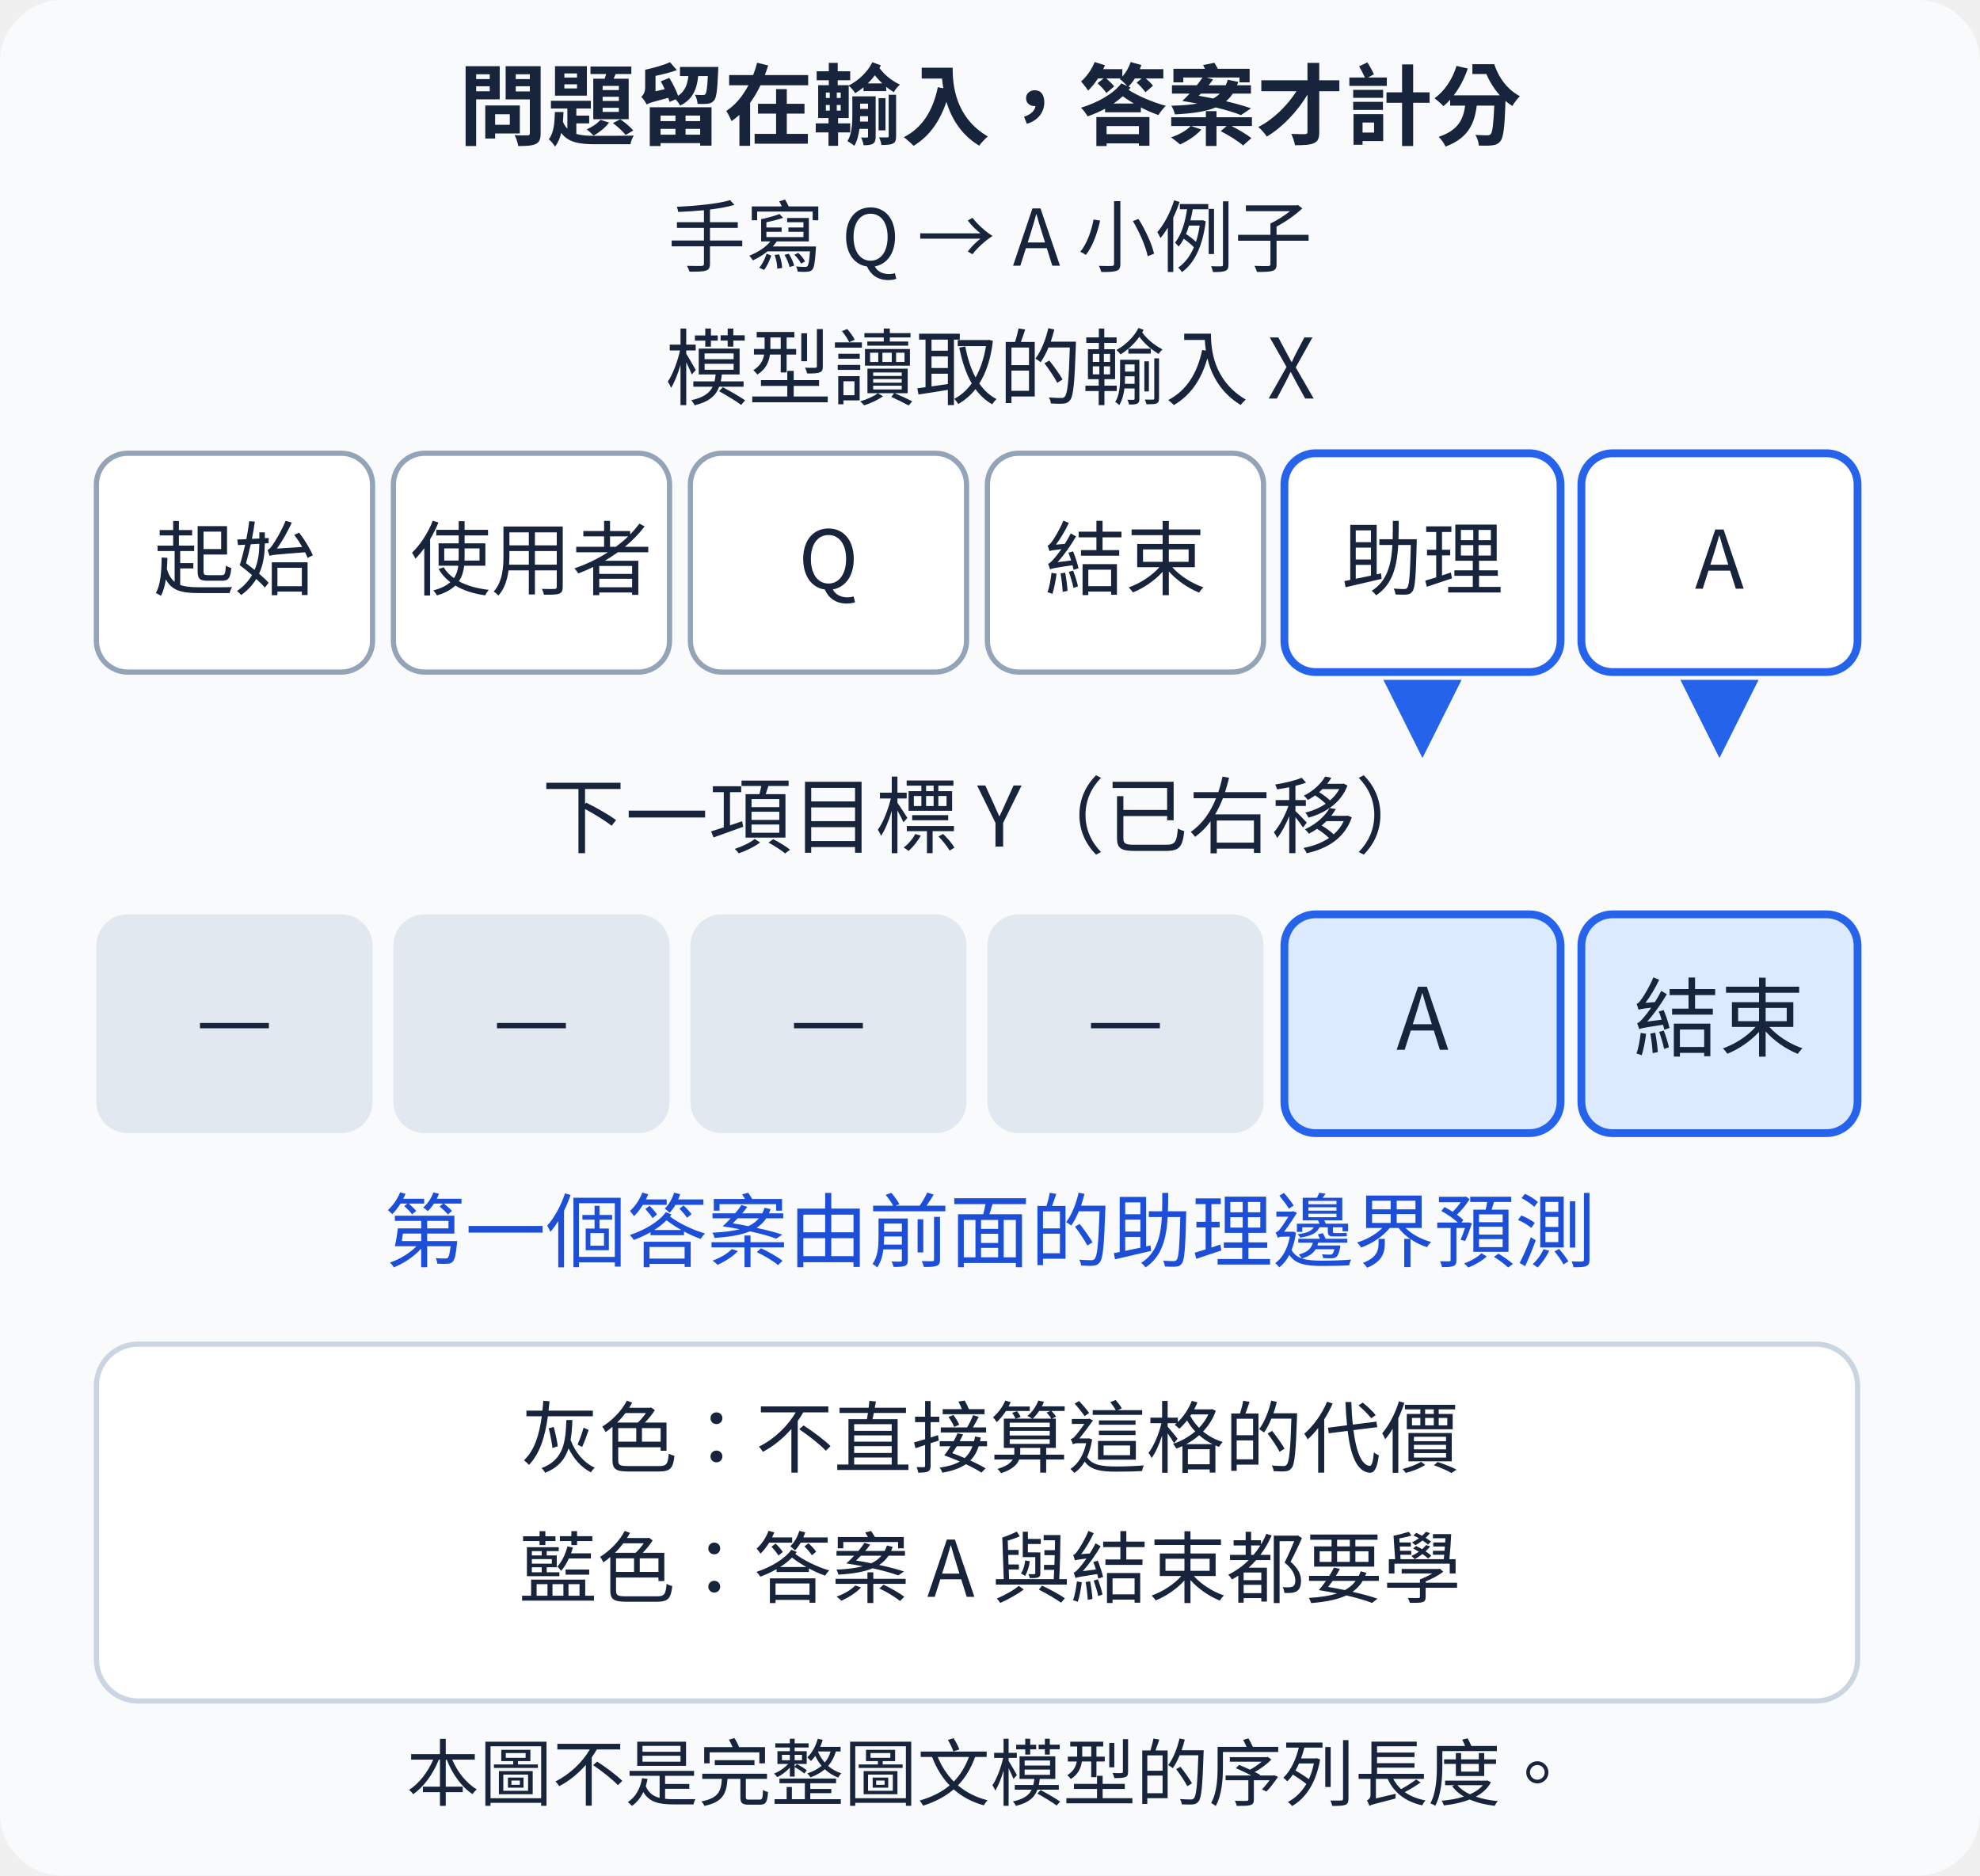
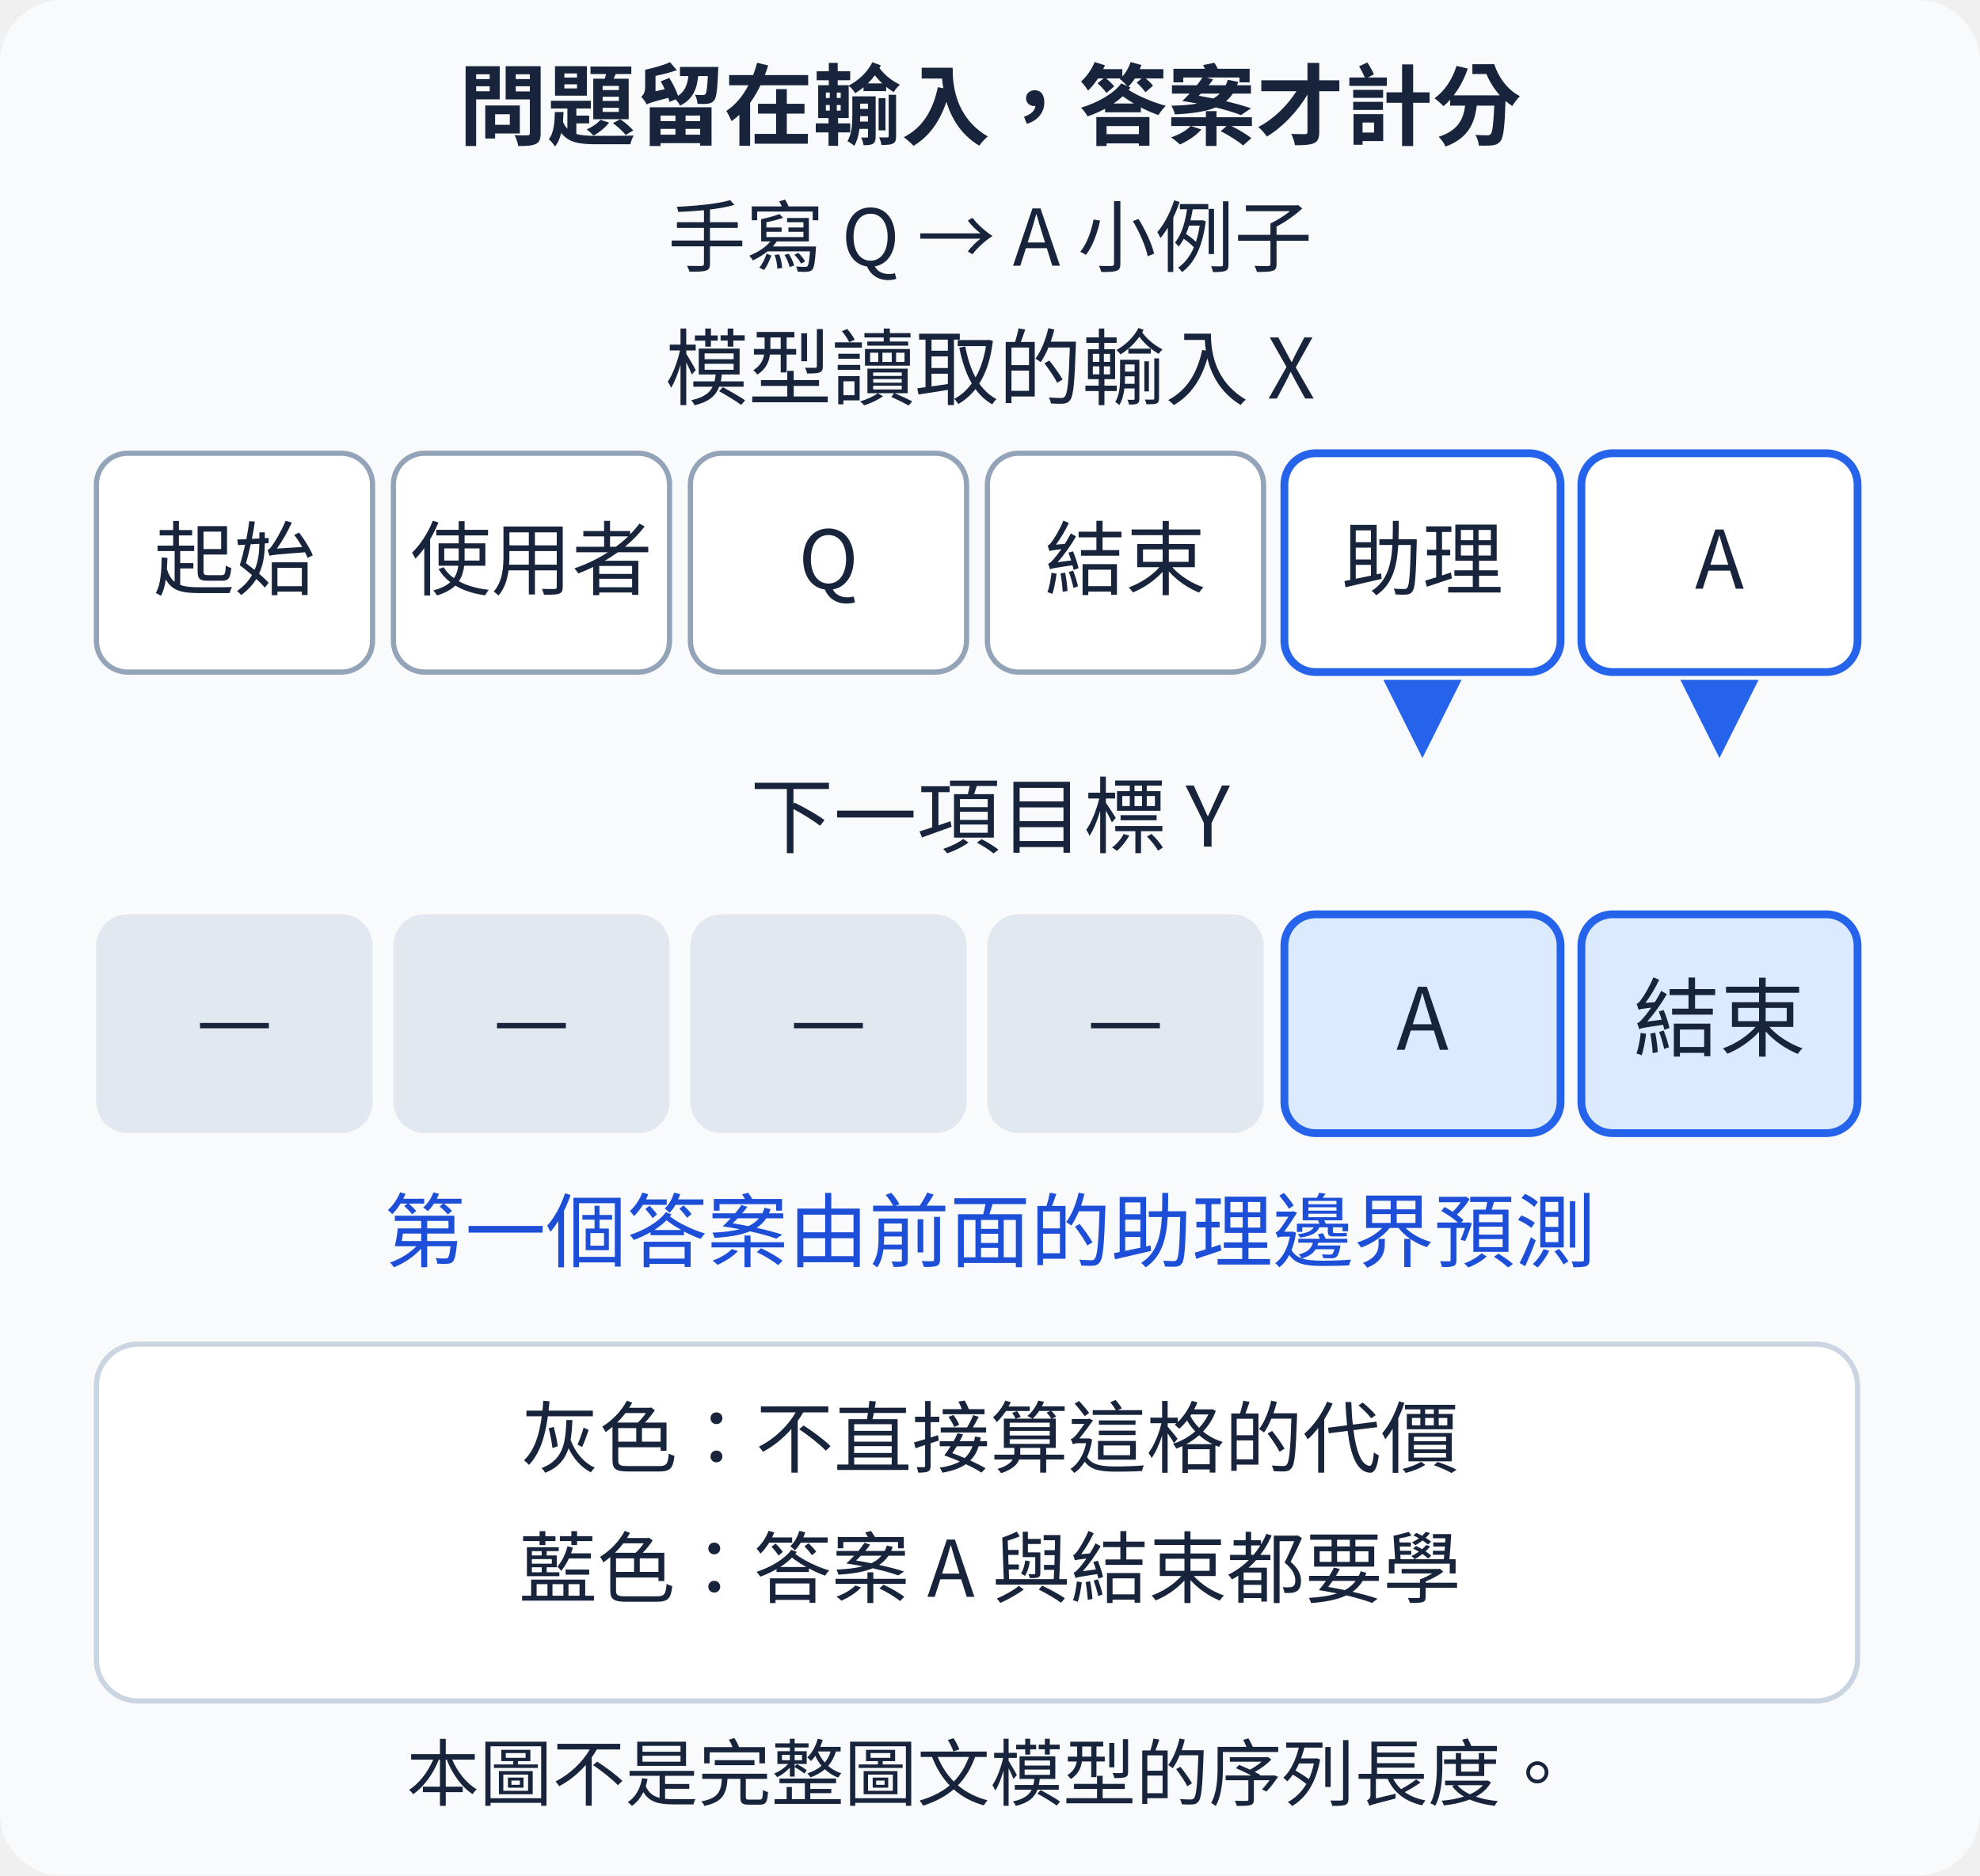
<svg xmlns="http://www.w3.org/2000/svg" viewBox="0 0 760 720" role="img" aria-labelledby="title desc">
  <defs>
    <marker id="arrow" markerWidth="10" markerHeight="10" refX="8" refY="5" orient="auto">
      <path d="M0 0L10 5L0 10Z" fill="#2563eb" />
    </marker>
  </defs>
  <rect width="760" height="720" rx="24" fill="#f8fafc" />
  <g font-family="Noto Sans CJK TC,Noto Sans CJK SC,sans-serif" fill="#17243b" text-anchor="middle">
    <text x="380" y="53" font-size="34" font-weight="700">問題留在輸入，答案才計分</text>
    <text x="380" y="102" font-size="30">手寫 Q → A 小例子</text>
    <text x="380" y="153" font-size="32">模型讀取的輸入 X</text>
    <g font-size="31">
      <rect x="37" y="174" width="106" height="84" rx="12" fill="#ffffff" stroke="#93a3b8" stroke-width="2" />
      <text x="90" y="226">起始</text>
      <rect x="151" y="174" width="106" height="84" rx="12" fill="#ffffff" stroke="#93a3b8" stroke-width="2" />
      <text x="204" y="226">使用者</text>
      <rect x="265" y="174" width="106" height="84" rx="12" fill="#ffffff" stroke="#93a3b8" stroke-width="2" />
      <text x="318" y="226">Q</text>
      <rect x="379" y="174" width="106" height="84" rx="12" fill="#ffffff" stroke="#93a3b8" stroke-width="2" />
      <text x="432" y="226">結束</text>
      <rect x="493" y="174" width="106" height="84" rx="12" fill="#ffffff" stroke="#2563eb" stroke-width="3" />
      <text x="546" y="226">助理</text>
      <rect x="607" y="174" width="106" height="84" rx="12" fill="#ffffff" stroke="#2563eb" stroke-width="3" />
      <text x="660" y="226">A</text>
    </g>
-     <text x="380" y="325" font-size="32">下一項目標 Y（已右移）</text>
+     <text x="380" y="325" font-size="32">下一項目標 Y</text>
    <g font-size="33">
      <rect x="37" y="351" width="106" height="84" rx="12" fill="#e2e8f0" />
      <text x="90" y="403">—</text>
      <rect x="151" y="351" width="106" height="84" rx="12" fill="#e2e8f0" />
      <text x="204" y="403">—</text>
      <rect x="265" y="351" width="106" height="84" rx="12" fill="#e2e8f0" />
      <text x="318" y="403">—</text>
      <rect x="379" y="351" width="106" height="84" rx="12" fill="#e2e8f0" />
      <text x="432" y="403">—</text>
      <rect x="493" y="351" width="106" height="84" rx="12" fill="#dbeafe" stroke="#2563eb" stroke-width="3" />
      <text x="546" y="403">A</text>
      <rect x="607" y="351" width="106" height="84" rx="12" fill="#dbeafe" stroke="#2563eb" stroke-width="3" />
      <text x="660" y="403">結束</text>
    </g>
    <path d="M546 263V285" fill="none" stroke="#2563eb" stroke-width="3" marker-end="url(#arrow)" />
    <path d="M660 263V285" fill="none" stroke="#2563eb" stroke-width="3" marker-end="url(#arrow)" />
    <text x="380" y="484" font-size="31" fill="#1d4ed8">第一個答案由前面的助理邊界預測</text>
    <rect x="37" y="516" width="676" height="137" rx="16" fill="#ffffff" stroke="#cbd5e1" stroke-width="2" />
    <text x="380" y="563" font-size="30">灰色：不直接算這格的代價</text>
    <text x="380" y="613" font-size="30">藍色：答案 A 與結束都要學</text>
    <text x="380" y="691" font-size="28">本圖不是完整圖文模型的序列長度。</text>
  </g>
</svg>
